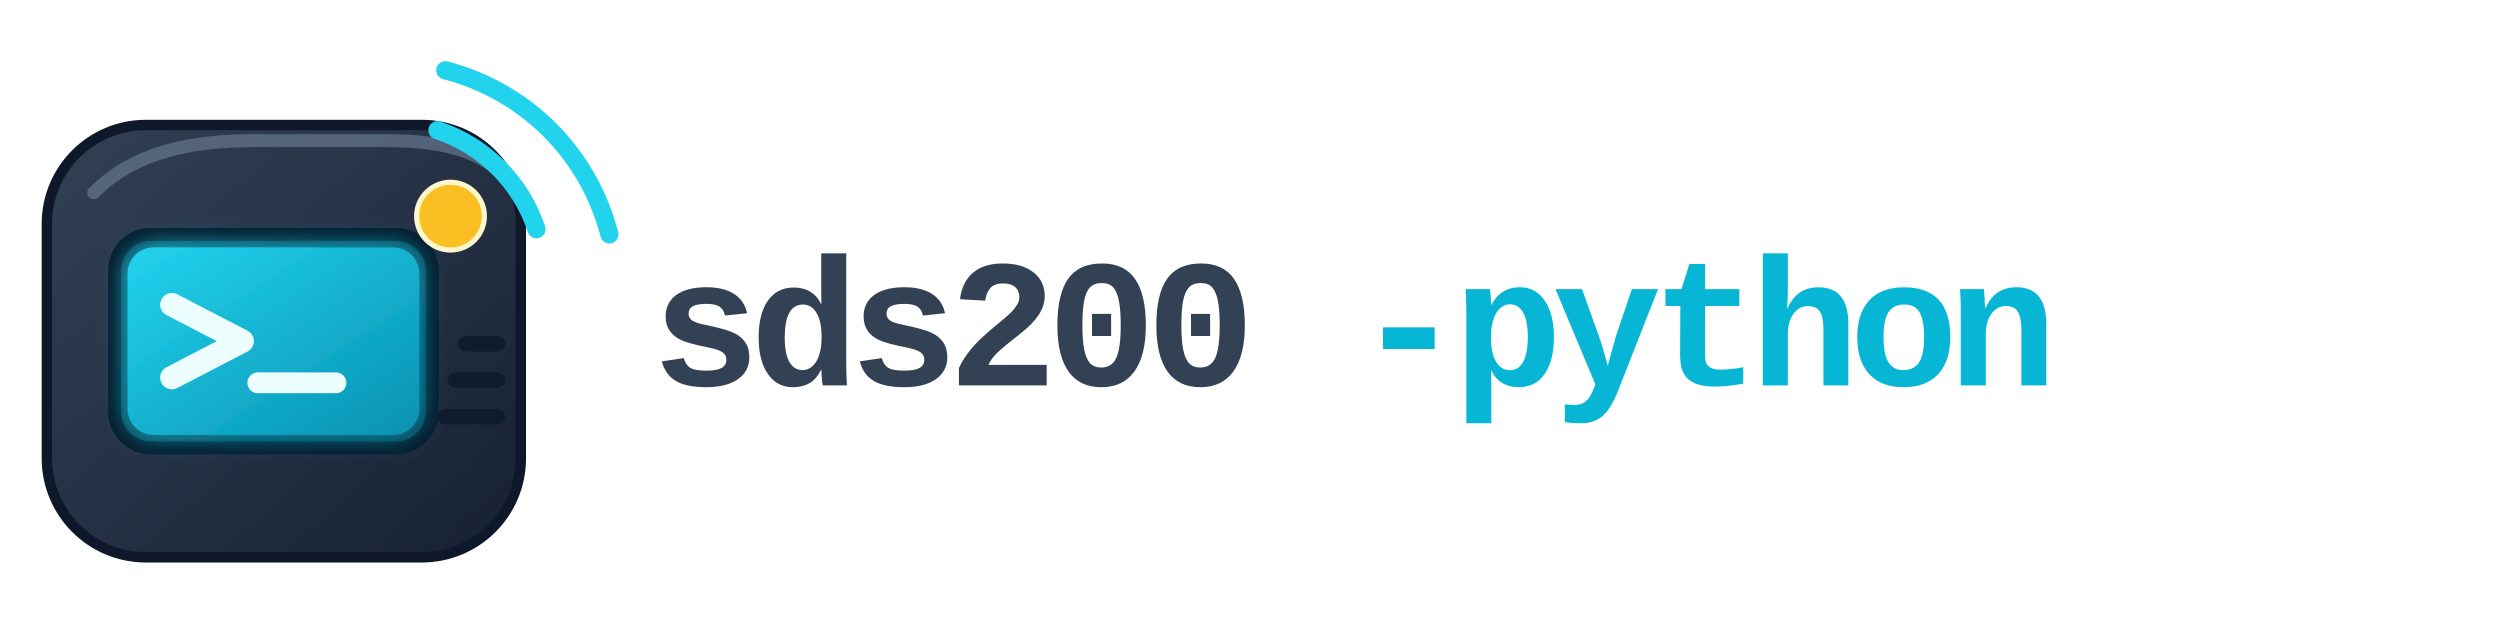
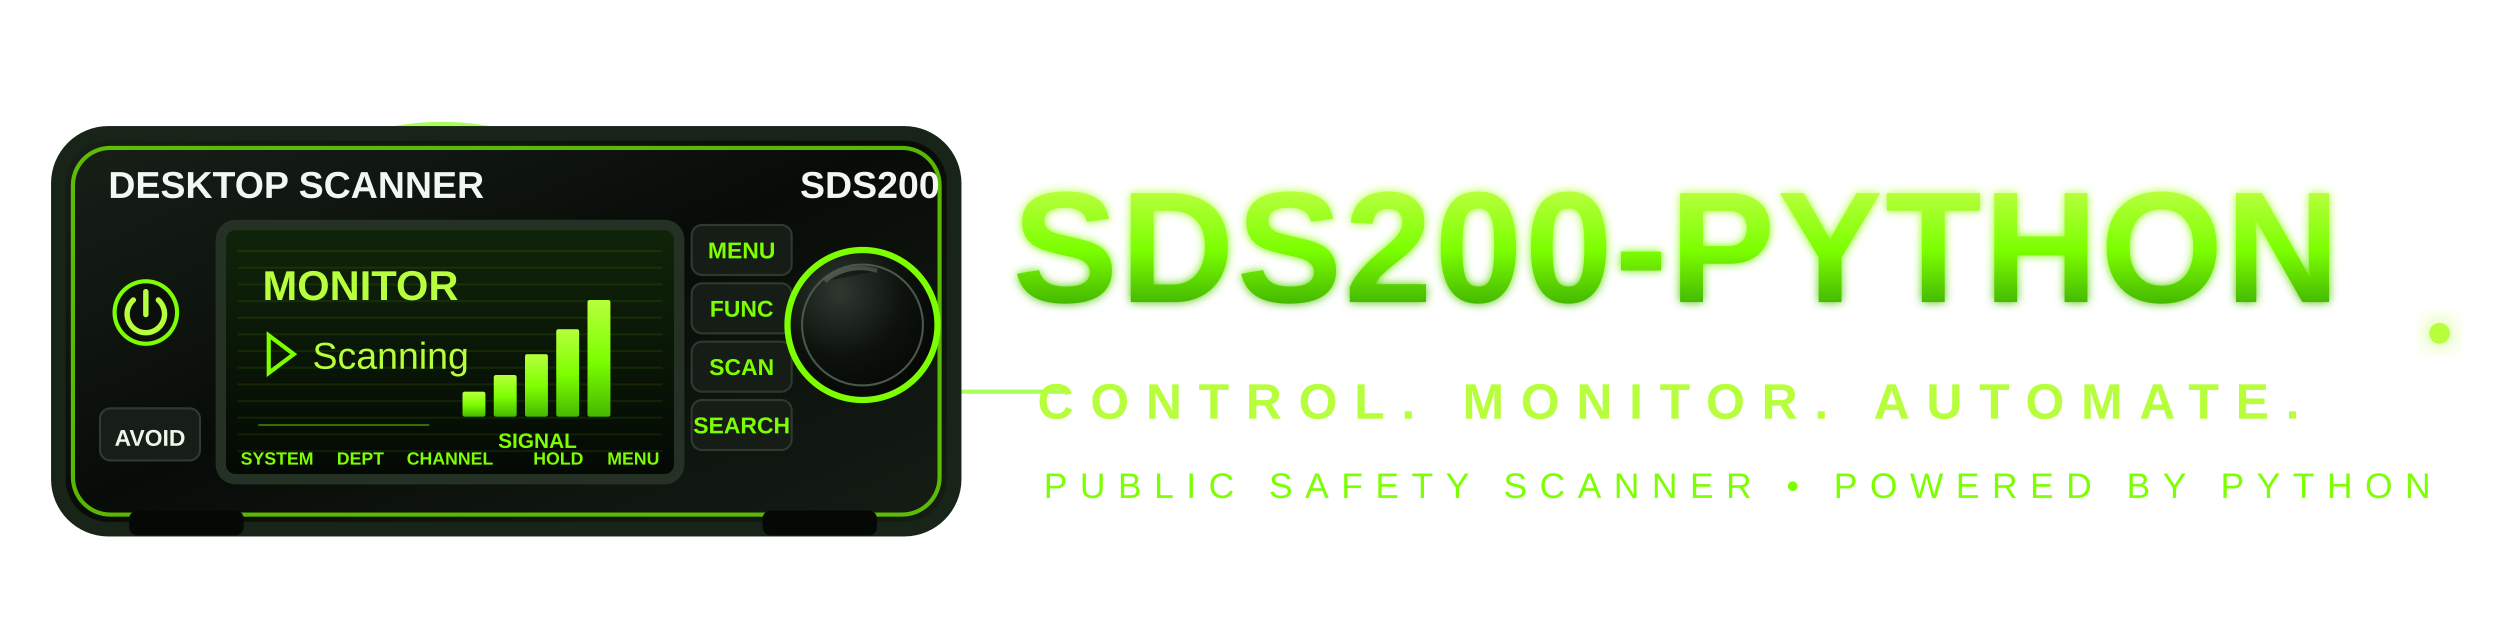
- <svg xmlns="http://www.w3.org/2000/svg" width="960" height="240" viewBox="0 0 960 240" role="img" aria-labelledby="title desc">
+ <svg xmlns="http://www.w3.org/2000/svg" width="1200" height="300" viewBox="0 0 1200 300" role="img" aria-labelledby="title desc">
  <defs>
    <linearGradient id="body" x1="0" y1="0" x2="1" y2="1">
-       <stop offset="0" stop-color="#334155" />
-       <stop offset="1" stop-color="#172033" />
+       <stop offset="0" stop-color="#182018" />
+       <stop offset=".48" stop-color="#080c08" />
+       <stop offset="1" stop-color="#151d15" />
    </linearGradient>
-     <linearGradient id="screen" x1="0" y1="0" x2="1" y2="1">
-       <stop offset="0" stop-color="#22d3ee" />
-       <stop offset="1" stop-color="#0891b2" />
+     <linearGradient id="screen" x1="0" y1="0" x2="0" y2="1">
+       <stop offset="0" stop-color="#10250a" />
+       <stop offset="1" stop-color="#030803" />
    </linearGradient>
-     <filter id="screenGlow" x="-30%" y="-30%" width="160%" height="160%">
+     <linearGradient id="word" x1="0" y1="0" x2="0" y2="1">
+       <stop offset="0" stop-color="#B7FF3C" />
+       <stop offset=".52" stop-color="#7CFF00" />
+       <stop offset="1" stop-color="#45b900" />
+     </linearGradient>
+     <radialGradient id="knob" cx=".35" cy=".28" r=".85">
+       <stop offset="0" stop-color="#303830" />
+       <stop offset=".5" stop-color="#0d120d" />
+       <stop offset="1" stop-color="#020402" />
+     </radialGradient>
+     <filter id="glow" x="-60%" y="-60%" width="220%" height="220%">
      <feGaussianBlur stdDeviation="5" result="blur" />
      <feMerge>
        <feMergeNode in="blur" />
        <feMergeNode in="SourceGraphic" />
      </feMerge>
    </filter>
-     <style>
-       .wordmark-main { fill: #334155; }
-       @media (prefers-color-scheme: dark) {
-         .wordmark-main { fill: #e2e8f0; }
-       }
-     </style>
+     <filter id="softGlow" x="-40%" y="-40%" width="180%" height="180%">
+       <feGaussianBlur stdDeviation="2.2" result="blur" />
+       <feMerge>
+         <feMergeNode in="blur" />
+         <feMergeNode in="SourceGraphic" />
+       </feMerge>
+     </filter>
+     <pattern id="scanlines" width="8" height="8" patternUnits="userSpaceOnUse">
+       <rect width="8" height="1" fill="#7CFF00" opacity=".08" />
+     </pattern>
  </defs>
-   <g id="scanner-mark" transform="translate(18 22)">
-     <rect x="0" y="26" width="182" height="166" rx="38" fill="url(#body)" stroke="#0f172a" stroke-width="4" />
-     <path d="M18 52c16-16 38-20 62-20h50c22 0 35 4 44 12" fill="none" stroke="#64748b" stroke-width="5" stroke-linecap="round" opacity=".72" />
-     <rect x="26" y="68" width="122" height="82" rx="14" fill="#0b4455" stroke="#071b2c" stroke-width="5" />
-     <rect x="31" y="73" width="112" height="72" rx="10" fill="url(#screen)" filter="url(#screenGlow)" />
-     <path d="M48 95l27 14-27 14" fill="none" stroke="#ecfeff" stroke-width="9" stroke-linecap="round" stroke-linejoin="round" />
-     <path d="M81 125h30" fill="none" stroke="#ecfeff" stroke-width="8" stroke-linecap="round" />
-     <circle cx="155" cy="61" r="13" fill="#fbbf24" stroke="#fff7cc" stroke-width="2" />
-     <g fill="#0f1b2d" opacity=".95">
-       <rect x="158" y="107" width="18" height="6" rx="3" />
-       <rect x="154" y="121" width="22" height="6" rx="3" />
-       <rect x="150" y="135" width="26" height="6" rx="3" />
+   <g id="radar" transform="translate(54 12)" fill="none" stroke="#7CFF00" opacity=".66">
+     <path d="M30 176a128 128 0 0 1 256 0" stroke-width="3" />
+     <path d="M53 176a105 105 0 0 1 210 0" stroke-width="2" />
+     <path d="M78 176a80 80 0 0 1 160 0" stroke-width="2" />
+     <path d="M158 49v127M93 64l65 112M223 64l-65 112" stroke-width="1.4" opacity=".55" />
+     <path d="M286 176h35l14-12h44l13 12h65" stroke-width="2" />
+   </g>
+   <g id="scanner" transform="translate(28 64)">
+     <rect x="0" y="0" width="430" height="190" rx="24" fill="url(#body)" stroke="#192419" stroke-width="7" />
+     <rect x="7" y="7" width="416" height="176" rx="18" fill="none" stroke="#7CFF00" stroke-width="2" opacity=".7" />
+     <text x="24" y="31" fill="#f2f7f2" font-family="Arial, Helvetica, sans-serif" font-size="18" font-weight="700">DESKTOP SCANNER</text>
+     <text x="356" y="31" fill="#f2f7f2" font-family="Arial, Helvetica, sans-serif" font-size="18" font-weight="700">SDS200</text>
+     <circle cx="42" cy="86" r="15" fill="#0b100b" stroke="#7CFF00" stroke-width="2" />
+     <path d="M42 76v11M36 80a9 9 0 1 0 12 0" fill="none" stroke="#B7FF3C" stroke-width="2.6" stroke-linecap="round" />
+     <rect x="20" y="132" width="48" height="25" rx="5" fill="#171d17" stroke="#313b31" />
+     <text x="44" y="150" text-anchor="middle" fill="#edf7e8" font-family="Arial, Helvetica, sans-serif" font-size="11" font-weight="700">AVOID</text>
+     <rect x="78" y="44" width="220" height="122" rx="7" fill="url(#screen)" stroke="#253125" stroke-width="5" />
+     <rect x="86" y="52" width="204" height="106" rx="3" fill="url(#scanlines)" />
+     <text x="98" y="80" fill="#B7FF3C" font-family="Arial, Helvetica, sans-serif" font-size="20" font-weight="700">MONITOR</text>
+     <path d="M101 97l12 9-12 9z" fill="none" stroke="#7CFF00" stroke-width="2" />
+     <text x="122" y="113" fill="#B7FF3C" font-family="Arial, Helvetica, sans-serif" font-size="18">Scanning</text>
+     <g fill="url(#word)">
+       <rect x="194" y="124" width="11" height="12" rx="1" />
+       <rect x="209" y="116" width="11" height="20" rx="1" />
+       <rect x="224" y="106" width="11" height="30" rx="1" />
+       <rect x="239" y="94" width="11" height="42" rx="1" />
+       <rect x="254" y="80" width="11" height="56" rx="1" />
    </g>
-     <g fill="none" stroke="#22d3ee" stroke-width="7" stroke-linecap="round">
-       <path d="M150 28c18 6 32 20 38 38" />
-       <path d="M153 5c31 8 55 32 63 63" />
+     <text x="230" y="151" text-anchor="middle" fill="#7CFF00" font-family="Arial, Helvetica, sans-serif" font-size="10" font-weight="700">SIGNAL</text>
+     <line x1="96" y1="140" x2="178" y2="140" stroke="#7CFF00" stroke-width="1" opacity=".4" />
+     <g font-family="Arial, Helvetica, sans-serif" font-size="8.5" font-weight="700" text-anchor="middle">
+       <text x="105" y="159" fill="#7CFF00">SYSTEM</text>
+       <text x="145" y="159" fill="#7CFF00">DEPT</text>
+       <text x="188" y="159" fill="#7CFF00">CHANNEL</text>
+       <text x="240" y="159" fill="#7CFF00">HOLD</text>
+       <text x="276" y="159" fill="#7CFF00">MENU</text>
    </g>
+     <g font-family="Arial, Helvetica, sans-serif" font-size="11" font-weight="700">
+       <g>
+         <rect x="304" y="44" width="48" height="24" rx="5" fill="#161d16" stroke="#2f3a2f" />
+         <text x="328" y="60" text-anchor="middle" fill="#7CFF00">MENU</text>
+       </g>
+       <g>
+         <rect x="304" y="72" width="48" height="24" rx="5" fill="#161d16" stroke="#2f3a2f" />
+         <text x="328" y="88" text-anchor="middle" fill="#7CFF00">FUNC</text>
+       </g>
+       <g>
+         <rect x="304" y="100" width="48" height="24" rx="5" fill="#161d16" stroke="#2f3a2f" />
+         <text x="328" y="116" text-anchor="middle" fill="#7CFF00">SCAN</text>
+       </g>
+       <g>
+         <rect x="304" y="128" width="48" height="24" rx="5" fill="#161d16" stroke="#2f3a2f" />
+         <text x="328" y="144" text-anchor="middle" fill="#7CFF00">SEARCH</text>
+       </g>
+     </g>
+     <circle cx="386" cy="92" r="36" fill="url(#knob)" stroke="#7CFF00" stroke-width="3" />
+     <circle cx="386" cy="92" r="29" fill="none" stroke="#4a584a" stroke-width="1" />
+     <path d="M368 71a26 26 0 0 1 25-5" stroke="#8e9d8e" stroke-width="2" opacity=".35" />
+     <rect x="34" y="181" width="55" height="12" rx="4" fill="#050805" />
+     <rect x="338" y="181" width="55" height="12" rx="4" fill="#050805" />
  </g>
-   <g id="wordmark" transform="translate(250 0)">
-     <text x="0" y="148" class="wordmark-main" font-family="ui-monospace, SFMono-Regular, Menlo, Monaco, Consolas, 'Liberation Mono', monospace" font-size="70" font-weight="650" letter-spacing="-4">sds200</text>
-     <text x="270" y="148" fill="#06b6d4" font-family="ui-monospace, SFMono-Regular, Menlo, Monaco, Consolas, 'Liberation Mono', monospace" font-size="70" font-weight="650" letter-spacing="-4">-python</text>
+   <g id="wordmark" transform="translate(486 0)">
+     <line x1="0" y1="160" x2="686" y2="160" stroke="#7CFF00" stroke-width="2" filter="url(#softGlow)" />
+     <text x="0" y="145" fill="url(#word)" filter="url(#softGlow)" font-family="Arial, Helvetica, sans-serif" font-size="76" font-weight="900" letter-spacing="1">SDS200-PYTHON</text>
+     <text x="12" y="201" fill="#B7FF3C" font-family="Arial, Helvetica, sans-serif" font-size="24" font-weight="600" letter-spacing="8">CONTROL. MONITOR. AUTOMATE.</text>
+     <text x="15" y="239" fill="#7CFF00" font-family="Arial, Helvetica, sans-serif" font-size="17" font-weight="500" letter-spacing="6">PUBLIC SAFETY SCANNER • POWERED BY PYTHON</text>
+     <circle cx="685" cy="160" r="5" fill="#B7FF3C" filter="url(#glow)" />
  </g>
</svg>
